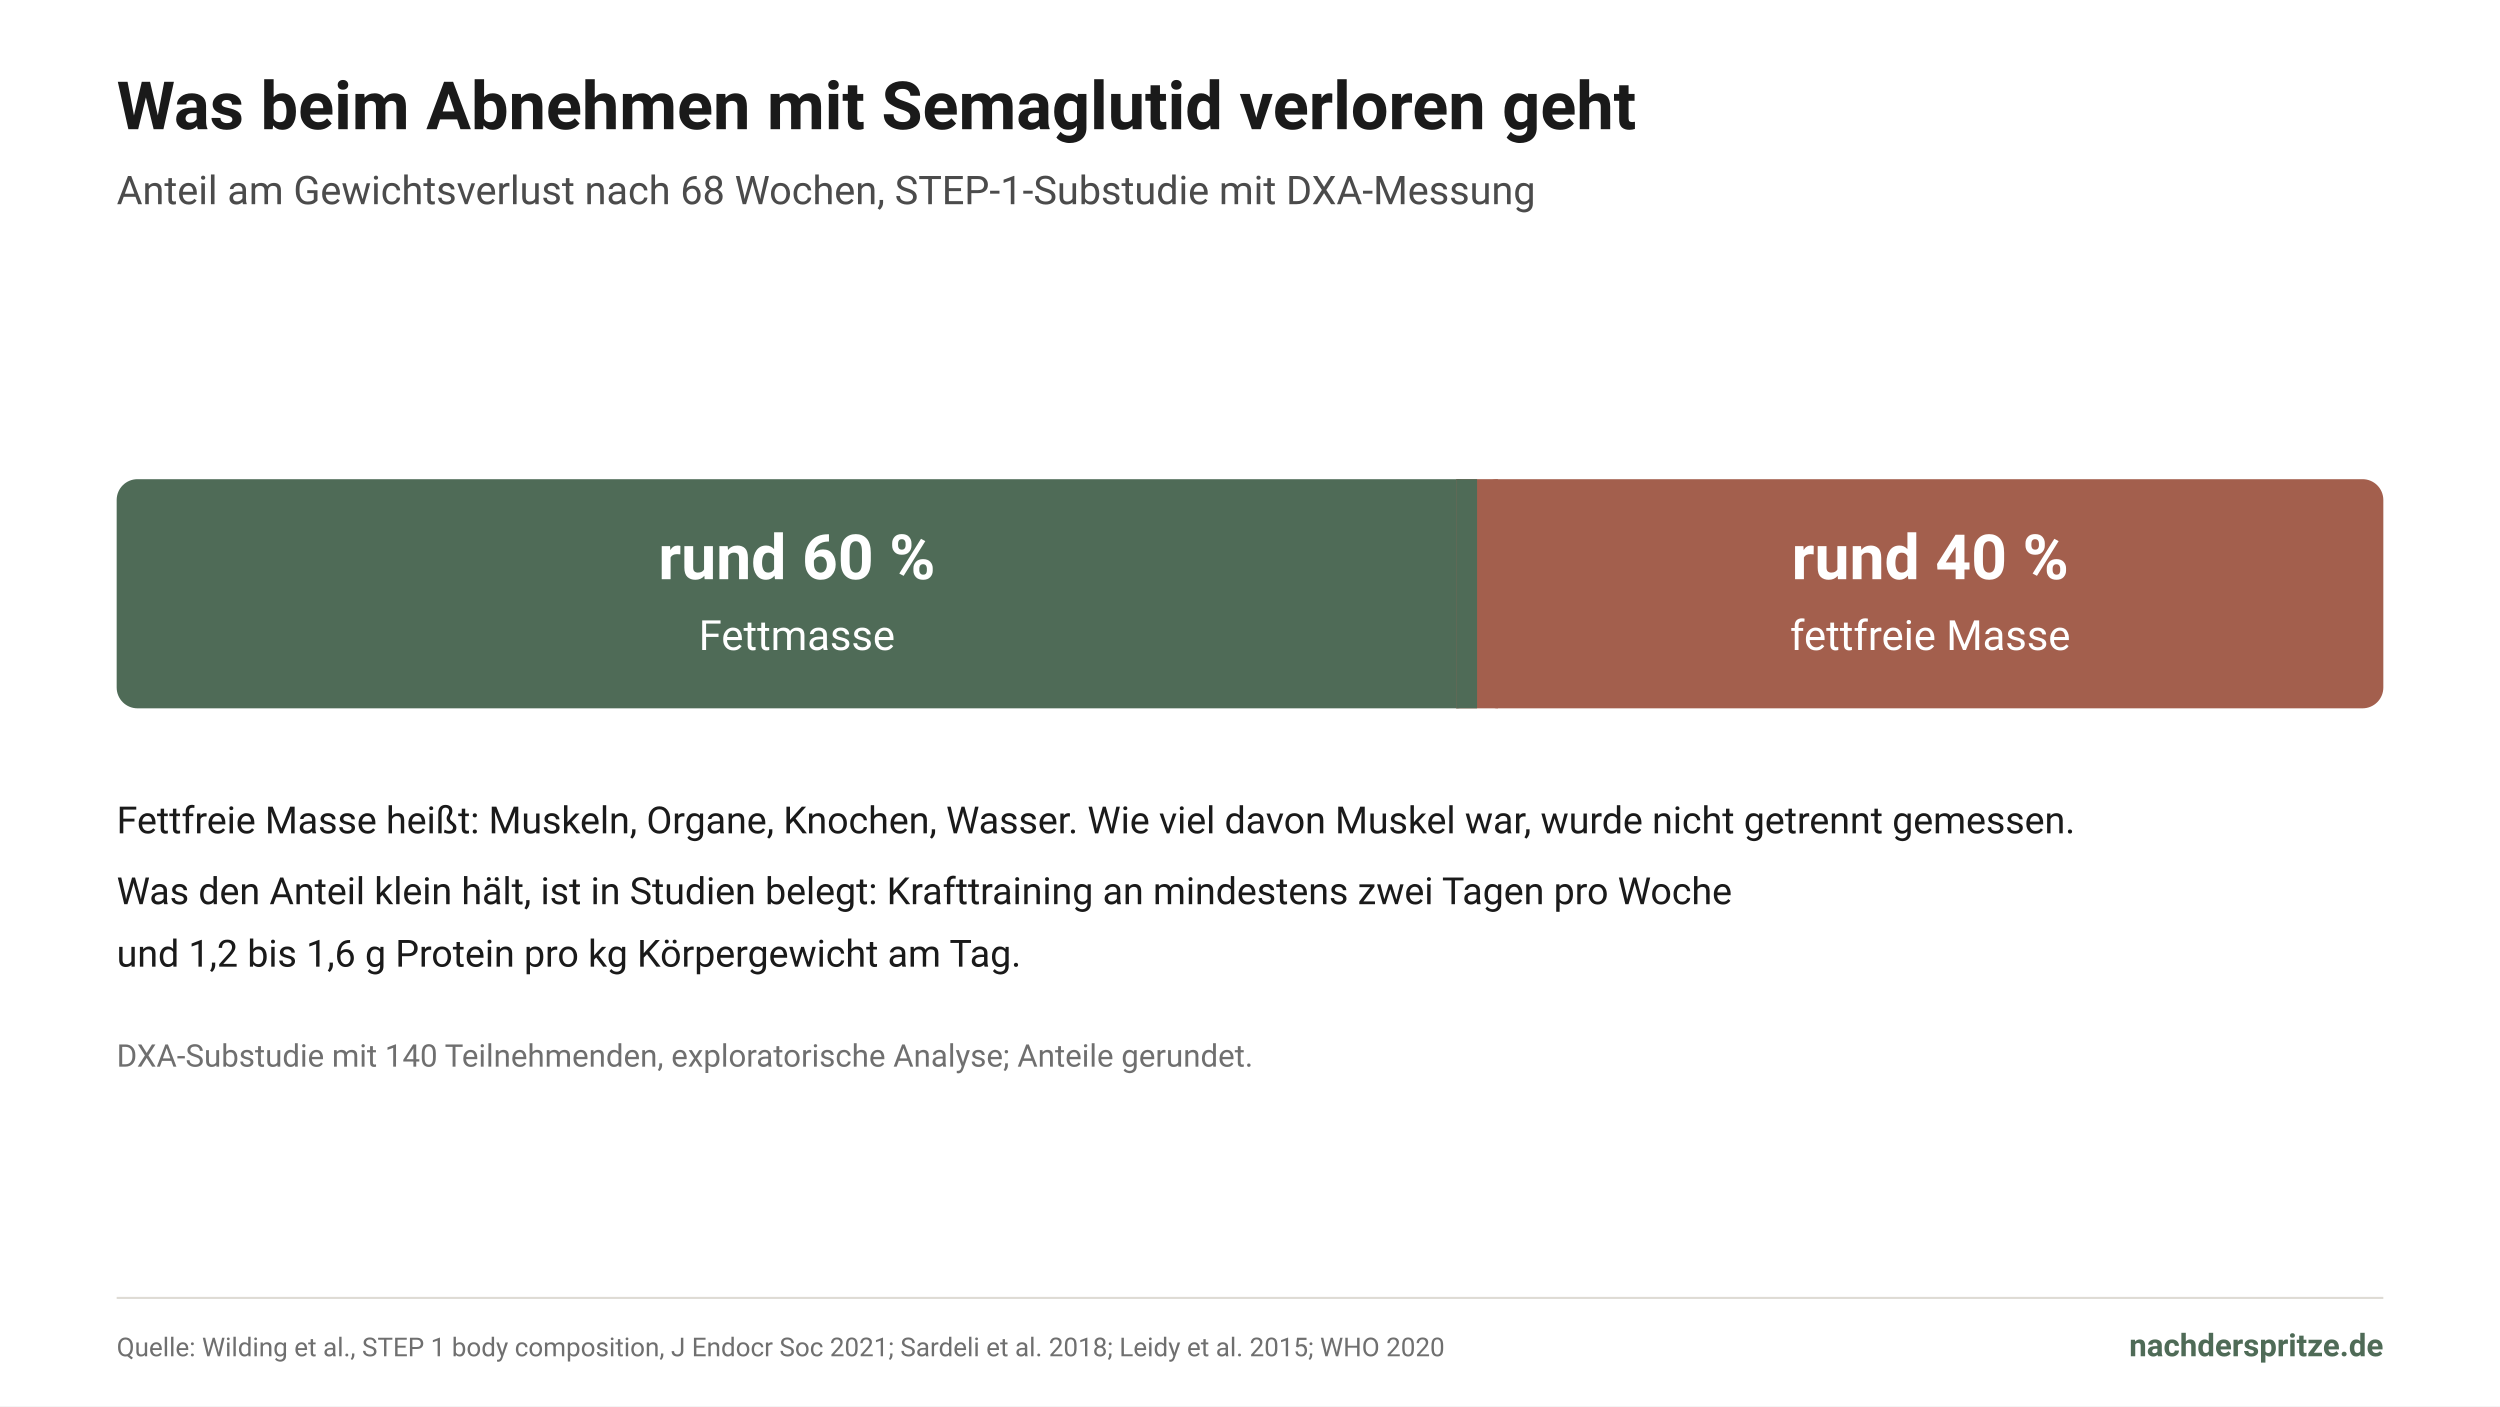
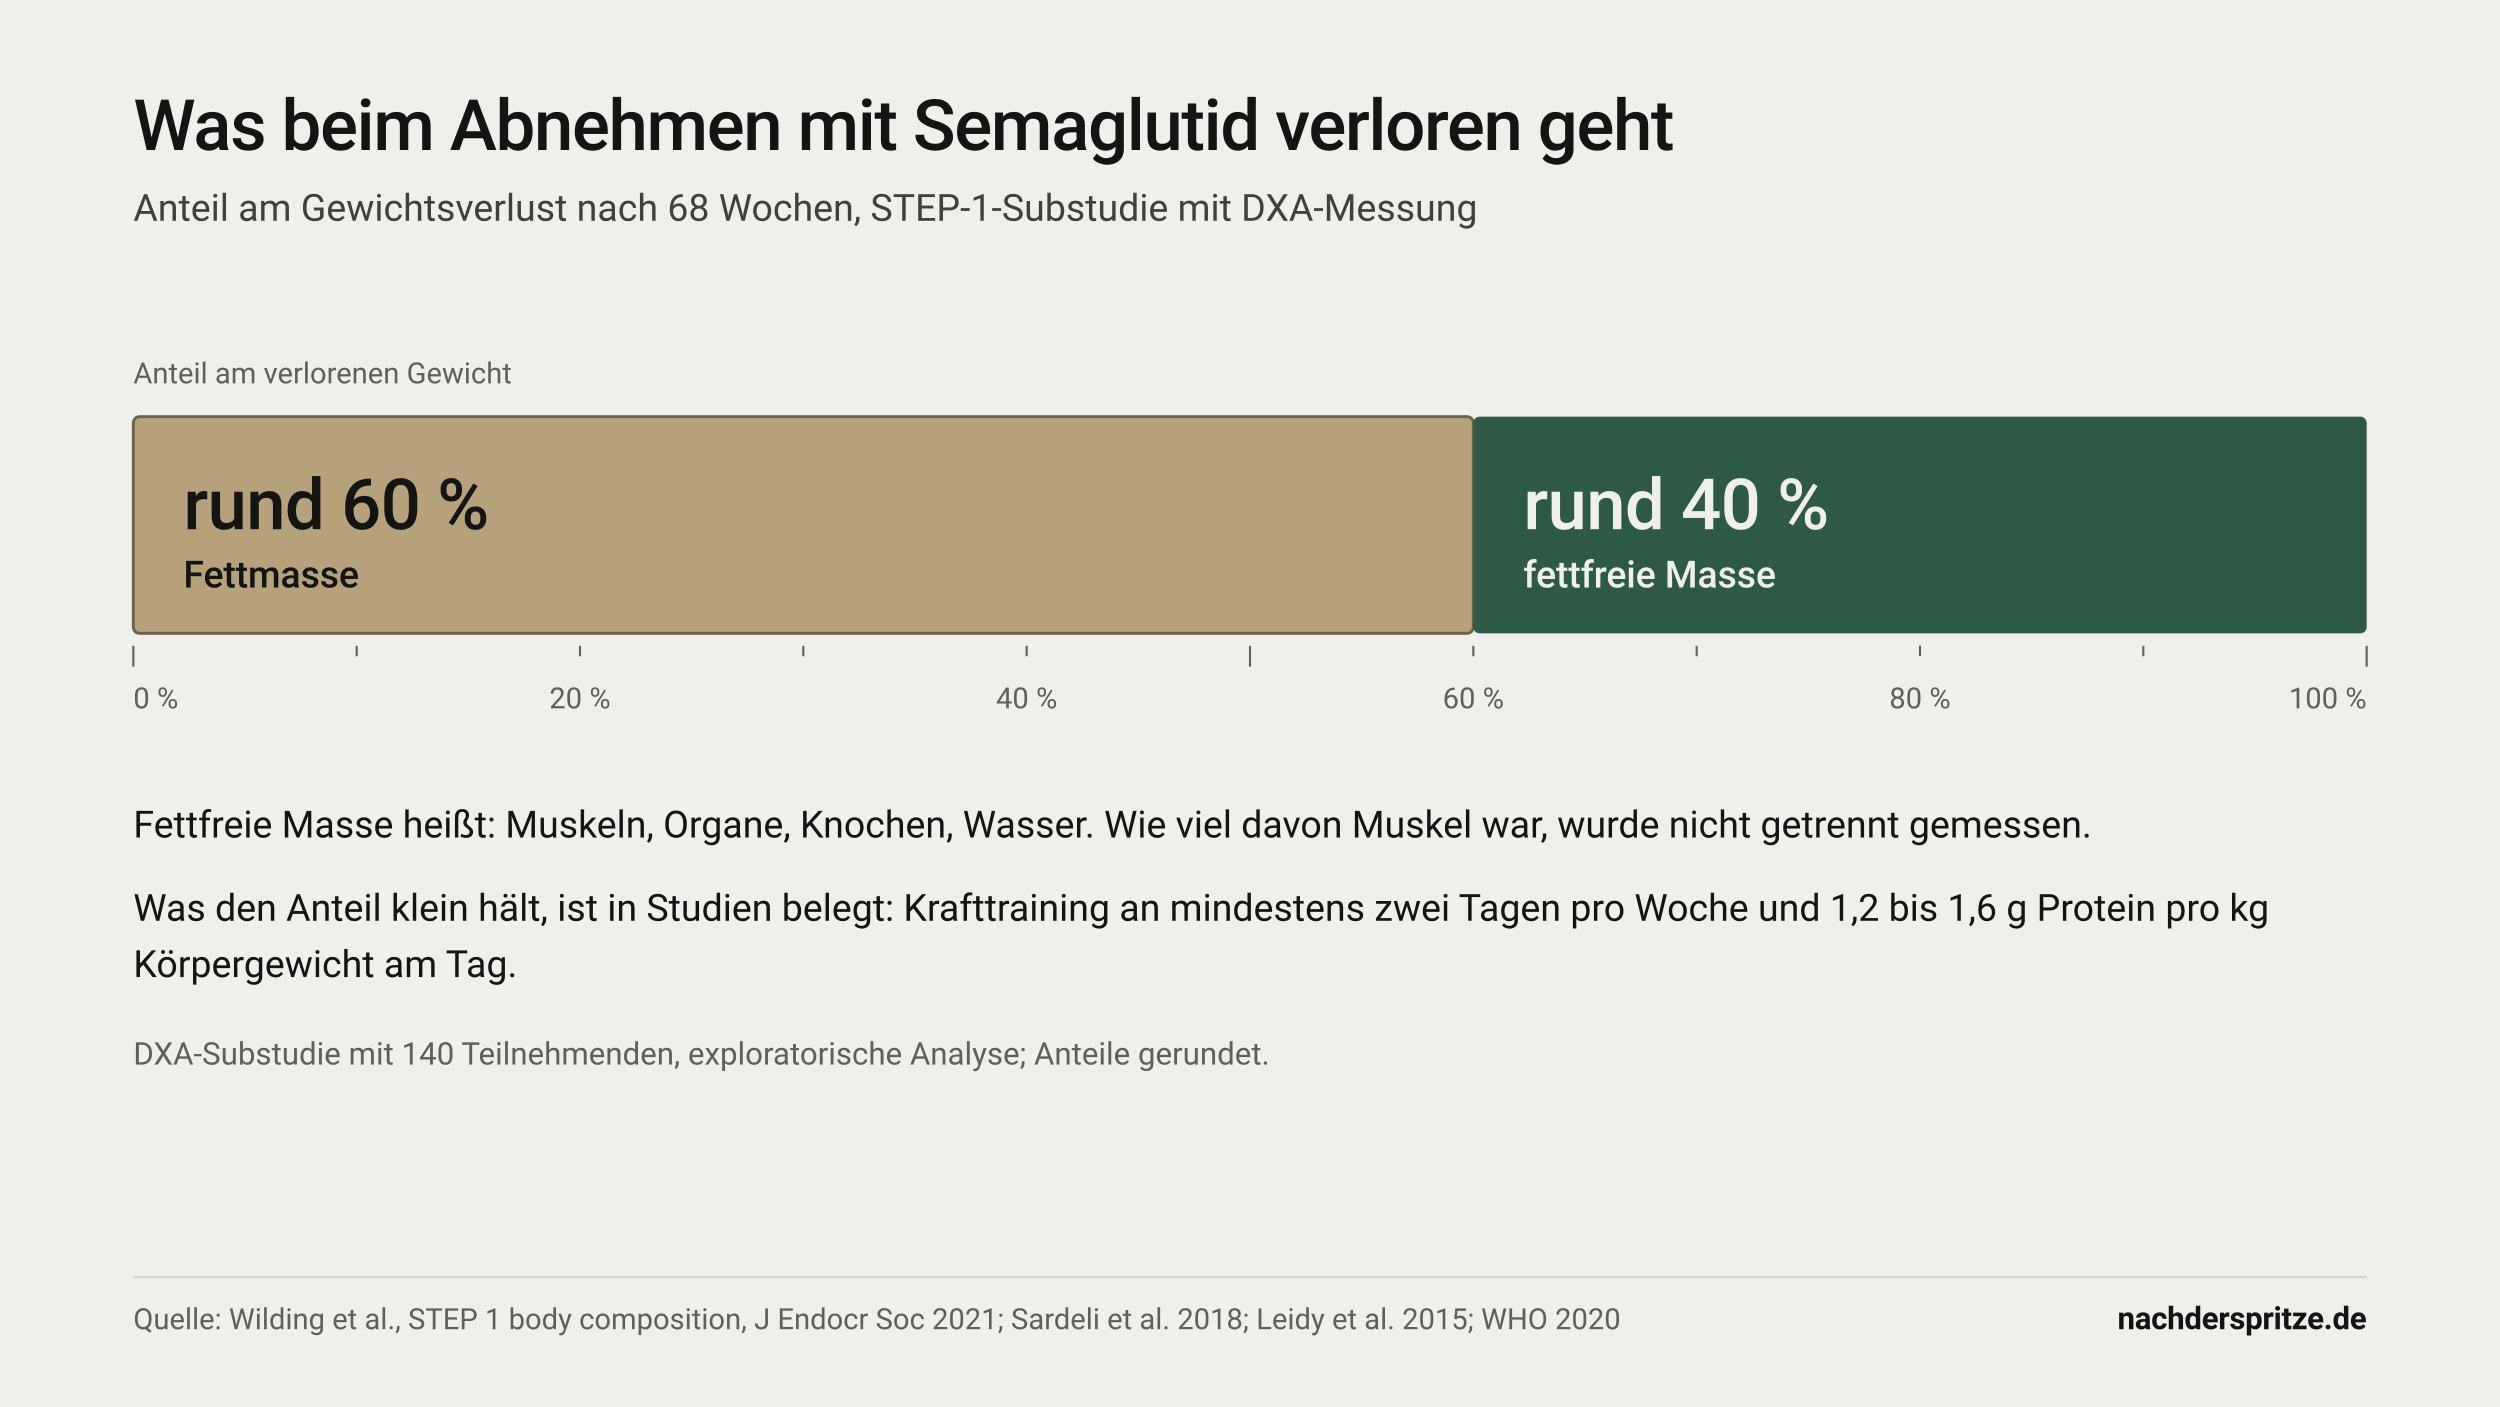
- <svg xmlns="http://www.w3.org/2000/svg" width="1200" height="675" viewBox="0 0 1200 675" role="img" aria-labelledby="t d" font-family="'Hanken Grotesk Variable', 'Hanken Grotesk', system-ui, -apple-system, 'Segoe UI', Roboto, Helvetica, Arial, sans-serif">
-   <rect width="1200" height="675" fill="#ffffff" />
-   <text x="56" y="62" font-size="32" font-weight="700" fill="#1a1a1a" text-anchor="start">Was beim Abnehmen mit Semaglutid verloren geht</text>
-   <text x="56" y="98" font-size="19" font-weight="400" fill="#4b4b4b" text-anchor="start">Anteil am Gewichtsverlust nach 68 Wochen, STEP-1-Substudie mit DXA-Messung</text>
-   <rect x="56" y="230" width="653" height="110" rx="10" fill="#4f6b57" />
-   <rect x="709" y="230" width="435" height="110" rx="10" fill="#a35f4d" />
-   <rect x="699" y="230" width="20" height="110" fill="#a35f4d" />
-   <rect x="699" y="230" width="10" height="110" fill="#4f6b57" />
-   <text x="382.5" y="278" font-size="30" font-weight="700" fill="#ffffff" text-anchor="middle">rund 60 %</text>
-   <text x="382.5" y="312" font-size="20" font-weight="400" fill="#ffffff" text-anchor="middle">Fettmasse</text>
-   <text x="926.5" y="278" font-size="30" font-weight="700" fill="#ffffff" text-anchor="middle">rund 40 %</text>
-   <text x="926.5" y="312" font-size="20" font-weight="400" fill="#ffffff" text-anchor="middle">fettfreie Masse</text>
-   <text x="56" y="400" font-size="18" font-weight="400" fill="#1a1a1a" text-anchor="start">Fettfreie Masse heißt: Muskeln, Organe, Knochen, Wasser. Wie viel davon Muskel war, wurde nicht getrennt gemessen.</text>
-   <text x="56" y="434" font-size="18" font-weight="400" fill="#1a1a1a" text-anchor="start">Was den Anteil klein hält, ist in Studien belegt: Krafttraining an mindestens zwei Tagen pro Woche</text>
-   <text x="56" y="464" font-size="18" font-weight="400" fill="#1a1a1a" text-anchor="start">und 1,2 bis 1,6 g Protein pro kg Körpergewicht am Tag.</text>
-   <text x="56" y="512" font-size="15" font-weight="400" fill="#6f6f6f" text-anchor="start">DXA-Substudie mit 140 Teilnehmenden, exploratorische Analyse; Anteile gerundet.</text>
-   <line x1="56" y1="623" x2="1144" y2="623" stroke="#dedbd4" stroke-width="1" />
-   <text x="56" y="651" font-size="12.5" font-weight="400" fill="#6f6f6f" text-anchor="start">Quelle: Wilding et al., STEP 1 body composition, J Endocr Soc 2021; Sardeli et al. 2018; Leidy et al. 2015; WHO 2020</text>
-   <text x="1144" y="651" font-size="15" font-weight="600" fill="#4f6b57" text-anchor="end">nachderspritze.de</text>
+ <svg xmlns="http://www.w3.org/2000/svg" width="1200" height="675" viewBox="0 0 1200 675" role="img" aria-labelledby="t d" font-family="'Mona Sans Variable', 'Mona Sans', system-ui, -apple-system, 'Segoe UI', Roboto, Helvetica, Arial, sans-serif">
+   <rect width="1200" height="675" fill="#EFEFEB" />
+   <text x="64" y="72" font-size="34" font-weight="540" fill="#141513" text-anchor="start" style="font-stretch:116%;letter-spacing:-0.02em" stroke="#EFEFEB" stroke-width="5" stroke-linejoin="round" paint-order="stroke">Was beim Abnehmen mit Semaglutid verloren geht</text>
+   <text x="64" y="106" font-size="18" font-weight="420" fill="#3F413C" text-anchor="start" style="font-stretch:100%;letter-spacing:0em" stroke="#EFEFEB" stroke-width="5" stroke-linejoin="round" paint-order="stroke">Anteil am Gewichtsverlust nach 68 Wochen, STEP-1-Substudie mit DXA-Messung</text>
+   <text x="64" y="184" font-size="14" font-weight="420" fill="#5E605A" text-anchor="start" style="font-stretch:100%;letter-spacing:0em" stroke="#EFEFEB" stroke-width="5" stroke-linejoin="round" paint-order="stroke">Anteil am verlorenen Gewicht</text>
+   <rect class="mk" x="64" y="200" width="643.2" height="104" rx="3" fill="#B5A27C" stroke="#6F6247" stroke-width="1.4" />
+   <rect class="mk" x="707.2" y="200" width="428.8" height="104" rx="3" fill="#2E5944" />
+   <text x="88" y="254" font-size="34" font-weight="560" fill="#141513" text-anchor="start" style="font-stretch:118%;letter-spacing:-0.01em" class="in">rund 60 %</text>
+   <text x="88" y="282" font-size="18" font-weight="560" fill="#141513" text-anchor="start" style="font-stretch:108%;letter-spacing:-0.005em" class="in">Fettmasse</text>
+   <text x="731.2" y="254" font-size="34" font-weight="560" fill="#EFEFEB" text-anchor="start" style="font-stretch:118%;letter-spacing:-0.01em" class="in">rund 40 %</text>
+   <text x="731.2" y="282" font-size="18" font-weight="560" fill="#EFEFEB" text-anchor="start" style="font-stretch:108%;letter-spacing:-0.005em" class="in">fettfreie Masse</text>
+   <line x1="64" y1="310" x2="64" y2="320" stroke="#5E605A" stroke-width="1" />
+   <line x1="171.2" y1="310" x2="171.2" y2="315" stroke="#5E605A" stroke-width="1" />
+   <line x1="278.4" y1="310" x2="278.4" y2="315" stroke="#5E605A" stroke-width="1" />
+   <line x1="385.6" y1="310" x2="385.6" y2="315" stroke="#5E605A" stroke-width="1" />
+   <line x1="492.8" y1="310" x2="492.8" y2="315" stroke="#5E605A" stroke-width="1" />
+   <line x1="600" y1="310" x2="600" y2="320" stroke="#5E605A" stroke-width="1" />
+   <line x1="707.2" y1="310" x2="707.2" y2="315" stroke="#5E605A" stroke-width="1" />
+   <line x1="814.4" y1="310" x2="814.4" y2="315" stroke="#5E605A" stroke-width="1" />
+   <line x1="921.6" y1="310" x2="921.6" y2="315" stroke="#5E605A" stroke-width="1" />
+   <line x1="1028.8" y1="310" x2="1028.8" y2="315" stroke="#5E605A" stroke-width="1" />
+   <line x1="1136" y1="310" x2="1136" y2="320" stroke="#5E605A" stroke-width="1" />
+   <text x="64" y="340" font-size="14" font-weight="440" fill="#5E605A" text-anchor="start" style="font-stretch:100%;letter-spacing:0em;font-variant-numeric:tabular-nums" stroke="#EFEFEB" stroke-width="5" stroke-linejoin="round" paint-order="stroke">0 %</text>
+   <text x="278.4" y="340" font-size="14" font-weight="440" fill="#5E605A" text-anchor="middle" style="font-stretch:100%;letter-spacing:0em;font-variant-numeric:tabular-nums" stroke="#EFEFEB" stroke-width="5" stroke-linejoin="round" paint-order="stroke">20 %</text>
+   <text x="492.8" y="340" font-size="14" font-weight="440" fill="#5E605A" text-anchor="middle" style="font-stretch:100%;letter-spacing:0em;font-variant-numeric:tabular-nums" stroke="#EFEFEB" stroke-width="5" stroke-linejoin="round" paint-order="stroke">40 %</text>
+   <text x="707.2" y="340" font-size="14" font-weight="440" fill="#5E605A" text-anchor="middle" style="font-stretch:100%;letter-spacing:0em;font-variant-numeric:tabular-nums" stroke="#EFEFEB" stroke-width="5" stroke-linejoin="round" paint-order="stroke">60 %</text>
+   <text x="921.6" y="340" font-size="14" font-weight="440" fill="#5E605A" text-anchor="middle" style="font-stretch:100%;letter-spacing:0em;font-variant-numeric:tabular-nums" stroke="#EFEFEB" stroke-width="5" stroke-linejoin="round" paint-order="stroke">80 %</text>
+   <text x="1136" y="340" font-size="14" font-weight="440" fill="#5E605A" text-anchor="end" style="font-stretch:100%;letter-spacing:0em;font-variant-numeric:tabular-nums" stroke="#EFEFEB" stroke-width="5" stroke-linejoin="round" paint-order="stroke">100 %</text>
+   <text x="64" y="402" font-size="18" font-weight="420" fill="#141513" text-anchor="start" style="font-stretch:100%;letter-spacing:0em" stroke="#EFEFEB" stroke-width="5" stroke-linejoin="round" paint-order="stroke">Fettfreie Masse heißt: Muskeln, Organe, Knochen, Wasser. Wie viel davon Muskel war, wurde nicht getrennt gemessen.</text>
+   <text x="64" y="442" font-size="18" font-weight="420" fill="#141513" text-anchor="start" style="font-stretch:100%;letter-spacing:0em" stroke="#EFEFEB" stroke-width="5" stroke-linejoin="round" paint-order="stroke">Was den Anteil klein hält, ist in Studien belegt: Krafttraining an mindestens zwei Tagen pro Woche und 1,2 bis 1,6 g Protein pro kg</text>
+   <text x="64" y="469" font-size="18" font-weight="420" fill="#141513" text-anchor="start" style="font-stretch:100%;letter-spacing:0em" stroke="#EFEFEB" stroke-width="5" stroke-linejoin="round" paint-order="stroke">Körpergewicht am Tag.</text>
+   <text x="64" y="511" font-size="15" font-weight="420" fill="#5E605A" text-anchor="start" style="font-stretch:100%;letter-spacing:0em" stroke="#EFEFEB" stroke-width="5" stroke-linejoin="round" paint-order="stroke">DXA-Substudie mit 140 Teilnehmenden, exploratorische Analyse; Anteile gerundet.</text>
+   <line x1="64" y1="613" x2="1136" y2="613" stroke="#D3D4CD" stroke-width="1" />
+   <text x="64" y="638" font-size="14" font-weight="420" fill="#5E605A" text-anchor="start" style="font-stretch:100%;letter-spacing:0em" stroke="#EFEFEB" stroke-width="5" stroke-linejoin="round" paint-order="stroke">Quelle: Wilding et al., STEP 1 body composition, J Endocr Soc 2021; Sardeli et al. 2018; Leidy et al. 2015; WHO 2020</text>
+   <text x="1136" y="638" font-size="15" font-weight="600" fill="#141513" text-anchor="end" style="font-stretch:125%;letter-spacing:-0.01em" stroke="#EFEFEB" stroke-width="5" stroke-linejoin="round" paint-order="stroke">nachderspritze.de</text>
</svg>
